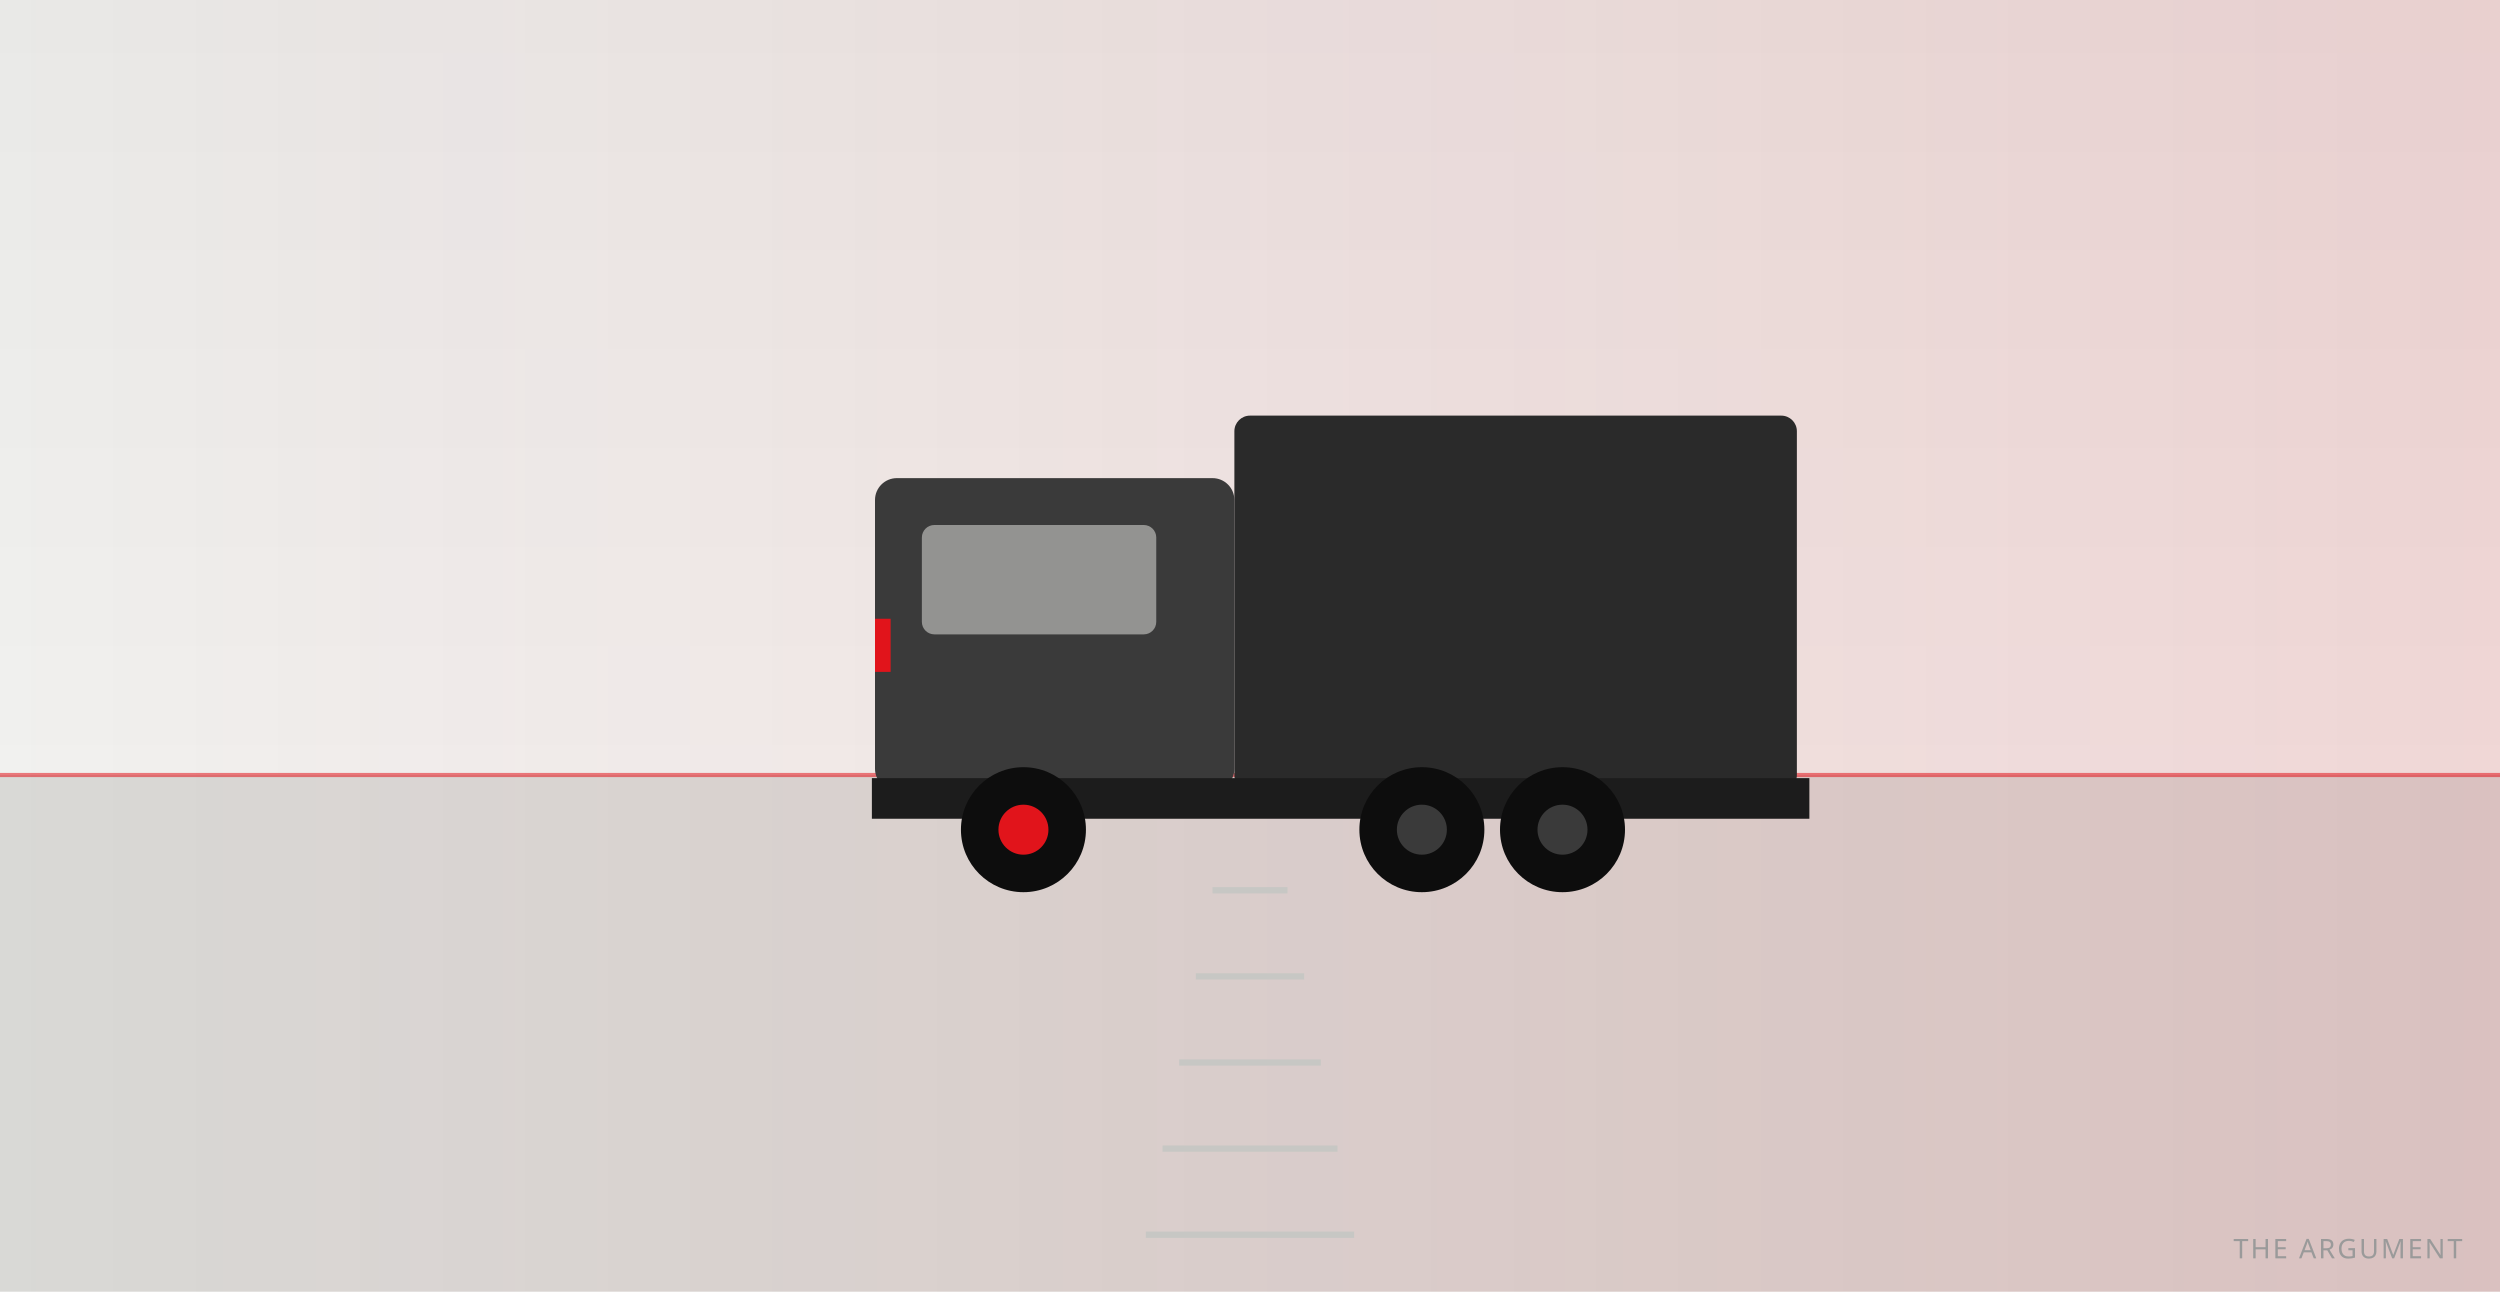
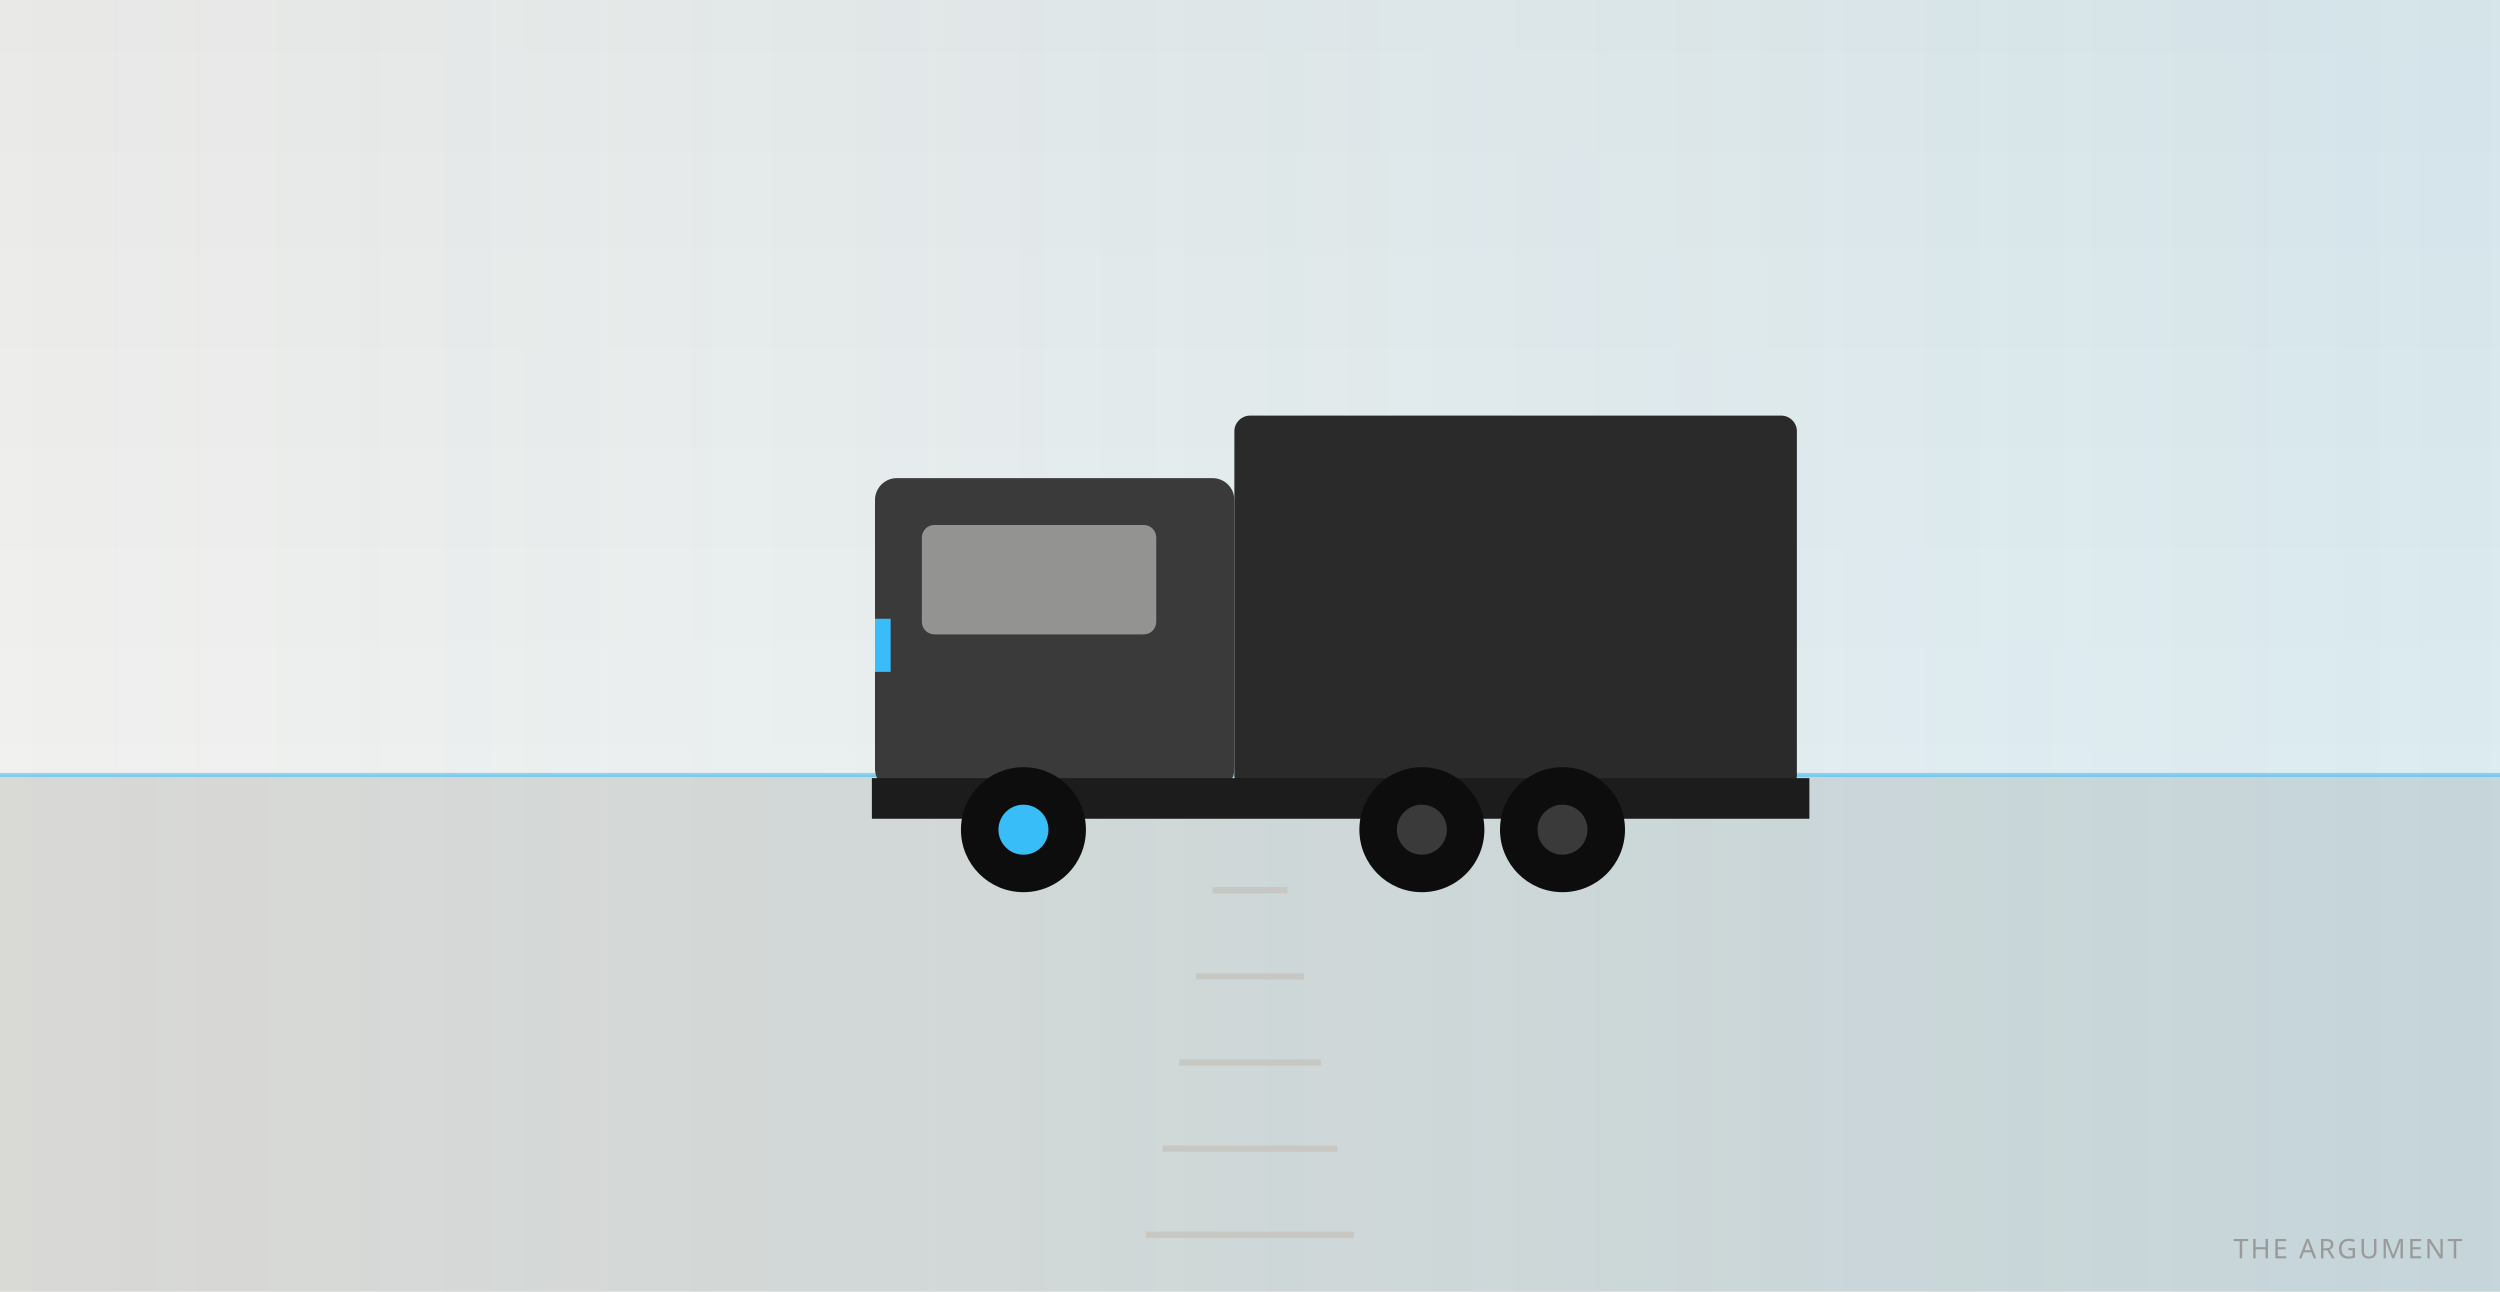
<svg xmlns="http://www.w3.org/2000/svg" viewBox="0 0 1200 620" width="1200" height="620" role="img" aria-label="THE ARGUMENT">
  <defs>
    <linearGradient id="sky" x1="0" y1="0" x2="0" y2="1">
      <stop offset="0" stop-color="#e9e9e7" />
      <stop offset="1" stop-color="#f6f6f4" />
    </linearGradient>
    <linearGradient id="glow" x1="0" y1="0" x2="1" y2="0">
-       <stop offset="0" stop-color="#E1141B" stop-opacity="0" />
-       <stop offset="1" stop-color="#E1141B" stop-opacity="0.12" />
+       <stop offset="0" stop-color="#38BDF8" stop-opacity="0" />
+       <stop offset="1" stop-color="#38BDF8" stop-opacity="0.12" />
    </linearGradient>
  </defs>
  <rect width="1200" height="620" fill="url(#sky)" />
  <rect x="0" y="372" width="1200" height="248" fill="#d9d9d6" />
  <rect width="1200" height="620" fill="url(#glow)" />
-   <line x1="0" y1="372" x2="1200" y2="372" stroke="#E1141B" stroke-width="2" opacity="0.55" />
+   <line x1="0" y1="372" x2="1200" y2="372" stroke="#38BDF8" stroke-width="2" opacity="0.55" />
  <g stroke="#c7c7c4" stroke-width="3">
    <line x1="590" y1="386" x2="610" y2="386" />
    <line x1="582" y1="427.333" x2="618" y2="427.333" />
    <line x1="574" y1="468.667" x2="626" y2="468.667" />
    <line x1="566" y1="510" x2="634" y2="510" />
    <line x1="558" y1="551.333" x2="642" y2="551.333" />
    <line x1="550" y1="592.667" x2="650" y2="592.667" />
  </g>
  <g transform="translate(600, 372) scale(0.750)">
    <g transform="translate(-360,-250)">
      <rect x="120" y="60" width="230" height="200" rx="14" fill="#3a3a3a" />
      <rect x="150" y="90" width="150" height="70" rx="8" fill="#cfcfcc" opacity="0.6" />
      <rect x="350" y="20" width="360" height="240" rx="10" fill="#2a2a2a" />
      <rect x="118" y="252" width="600" height="26" fill="#1c1c1c" />
      <circle cx="215" cy="285" r="40" fill="#0d0d0d" />
-       <circle cx="215" cy="285" r="16" fill="#E1141B" />
+       <circle cx="215" cy="285" r="16" fill="#38BDF8" />
      <circle cx="470" cy="285" r="40" fill="#0d0d0d" />
      <circle cx="470" cy="285" r="16" fill="#3a3a3a" />
      <circle cx="560" cy="285" r="40" fill="#0d0d0d" />
      <circle cx="560" cy="285" r="16" fill="#3a3a3a" />
-       <rect x="120" y="150" width="10" height="34" fill="#E1141B" />
+       <rect x="120" y="150" width="10" height="34" fill="#38BDF8" />
    </g>
  </g>
  <text x="1182" y="604" text-anchor="end" font-family="Manrope, sans-serif" font-size="13" fill="#9a9a9a" letter-spacing="1">THE ARGUMENT</text>
</svg>
